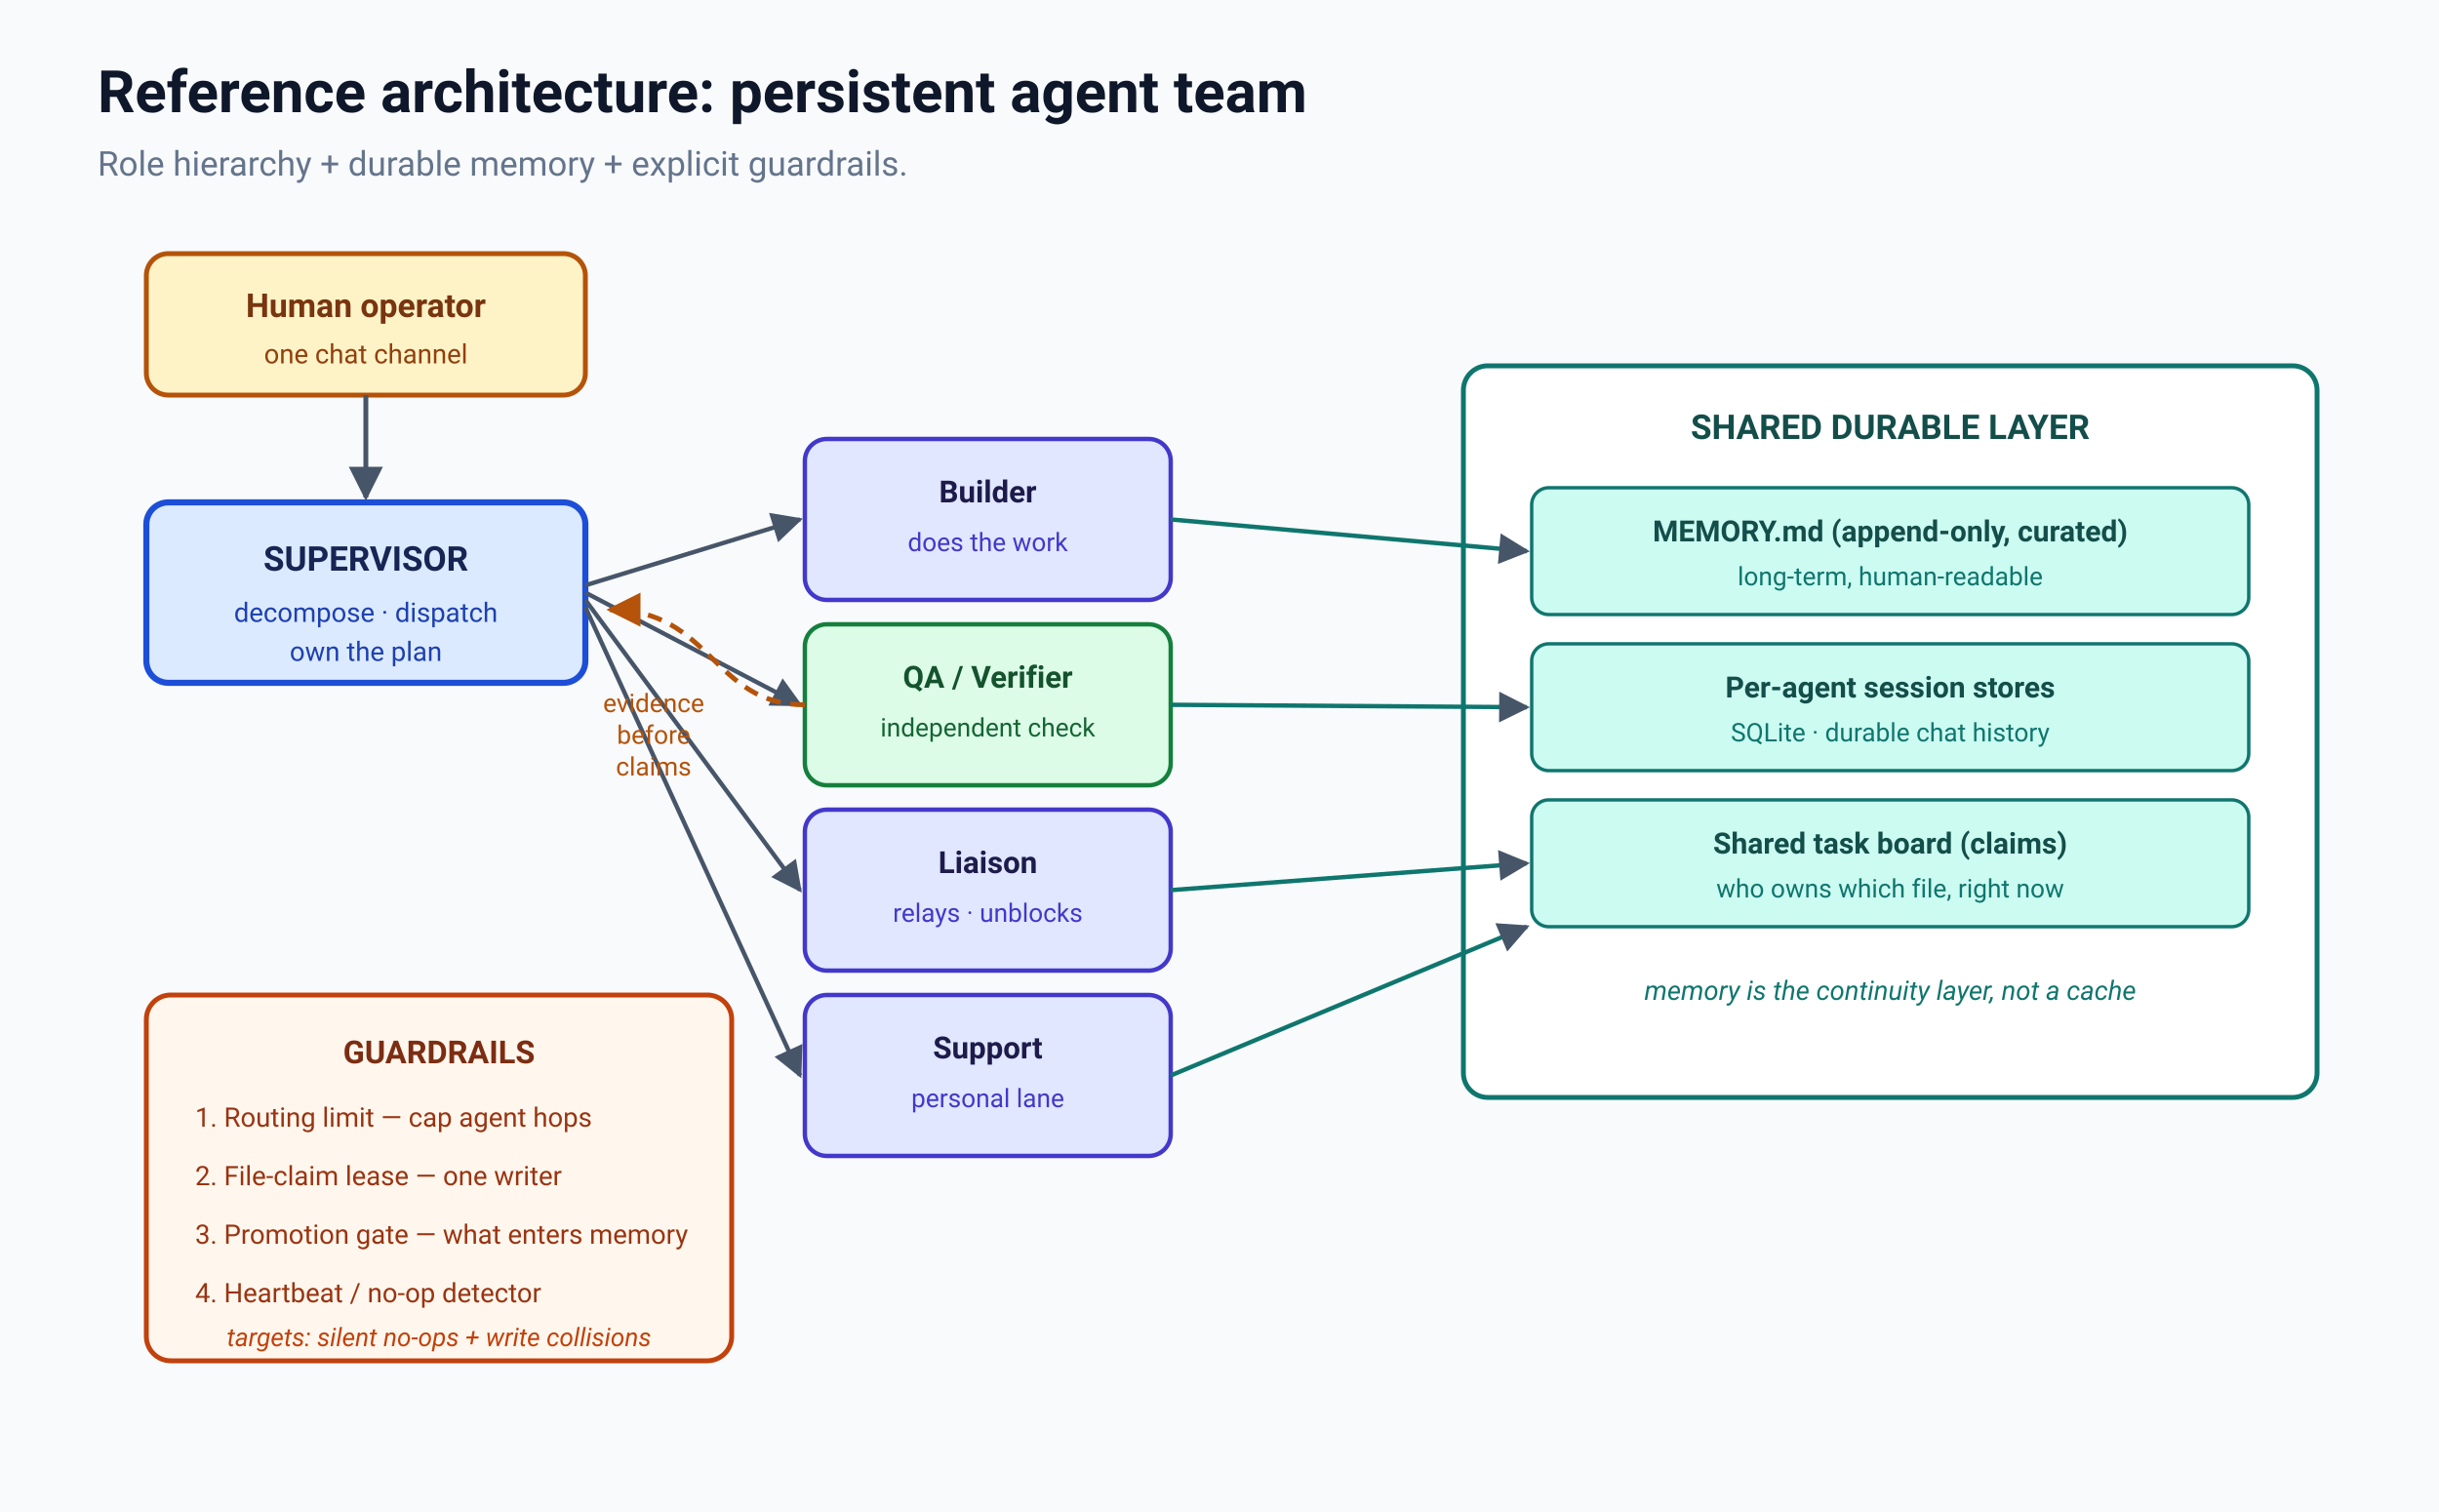
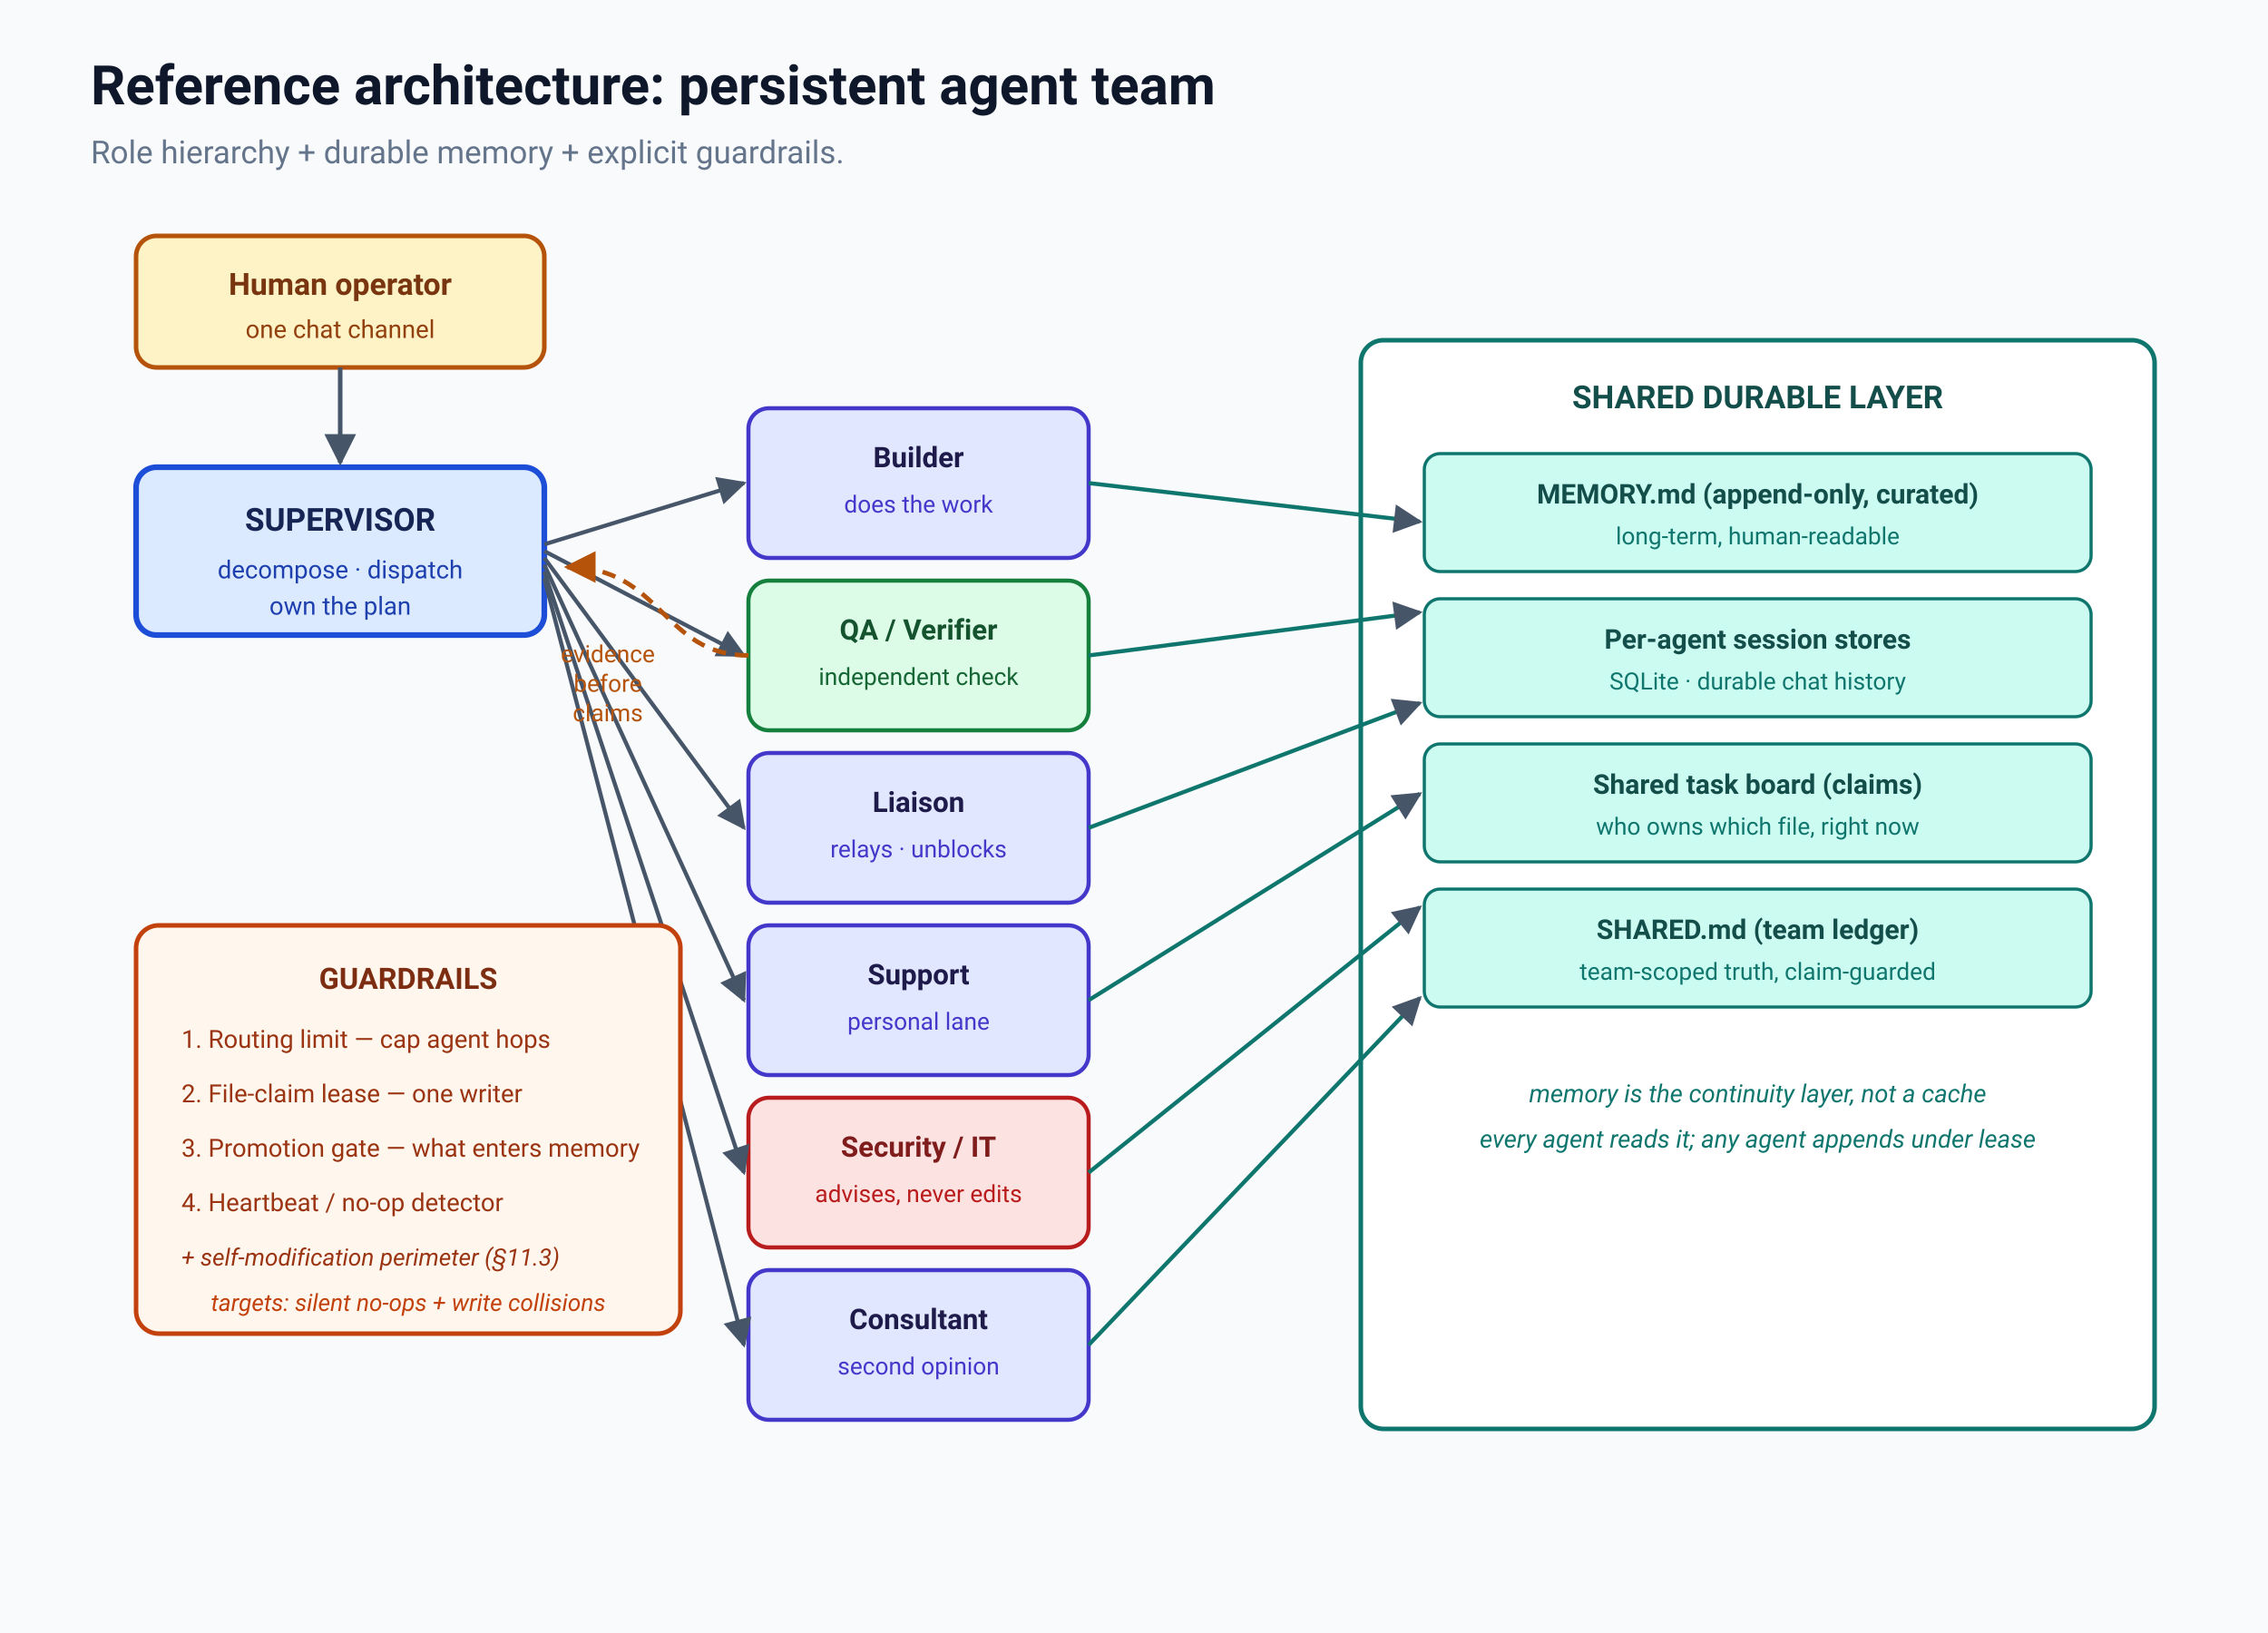
- <svg xmlns="http://www.w3.org/2000/svg" viewBox="0 0 1000 620" width="1000" height="620" role="img" aria-labelledby="fig2-title fig2-desc" font-family="ui-sans-serif, system-ui, -apple-system, Segoe UI, Roboto, Helvetica, Arial, sans-serif">
+ <svg xmlns="http://www.w3.org/2000/svg" viewBox="0 0 1000 720" width="1000" height="720" role="img" aria-labelledby="fig2-title fig2-desc" font-family="ui-sans-serif, system-ui, -apple-system, Segoe UI, Roboto, Helvetica, Arial, sans-serif">
  <defs>
    <marker id="a2" viewBox="0 0 10 10" refX="9" refY="5" markerWidth="7" markerHeight="7" orient="auto-start-reverse">
      <path d="M 0 0 L 10 5 L 0 10 z" fill="#475569" />
    </marker>
    <marker id="a2r" viewBox="0 0 10 10" refX="9" refY="5" markerWidth="7" markerHeight="7" orient="auto-start-reverse">
      <path d="M 0 0 L 10 5 L 0 10 z" fill="#b45309" />
    </marker>
  </defs>
-   <rect x="0" y="0" width="1000" height="620" fill="#f8fafc" />
+   <rect x="0" y="0" width="1000" height="720" fill="#f8fafc" />
  <text x="40" y="46" font-size="24" font-weight="700" fill="#0f172a">Reference architecture: persistent agent team</text>
  <text x="40" y="72" font-size="14" fill="#64748b">Role hierarchy + durable memory + explicit guardrails.</text>
  <rect x="60" y="104" width="180" height="58" rx="9" fill="#fef3c7" stroke="#b45309" stroke-width="2" />
  <text x="150" y="130" font-size="13.5" font-weight="700" fill="#78350f" text-anchor="middle">Human operator</text>
  <text x="150" y="149" font-size="11" fill="#92400e" text-anchor="middle">one chat channel</text>
  <rect x="60" y="206" width="180" height="74" rx="9" fill="#dbeafe" stroke="#1d4ed8" stroke-width="2.5" />
  <text x="150" y="234" font-size="14" font-weight="700" fill="#172554" text-anchor="middle">SUPERVISOR</text>
  <text x="150" y="255" font-size="11" fill="#1e40af" text-anchor="middle">decompose · dispatch</text>
  <text x="150" y="271" font-size="11" fill="#1e40af" text-anchor="middle">own the plan</text>
  <path d="M 150 162 L 150 204" fill="none" stroke="#475569" stroke-width="2" marker-end="url(#a2)" />
  <rect x="330" y="180" width="150" height="66" rx="9" fill="#e0e7ff" stroke="#4338ca" stroke-width="1.8" />
  <text x="405" y="206" font-size="12.5" font-weight="700" fill="#1e1b4b" text-anchor="middle">Builder</text>
  <text x="405" y="226" font-size="10.5" fill="#4338ca" text-anchor="middle">does the work</text>
  <rect x="330" y="256" width="150" height="66" rx="9" fill="#dcfce7" stroke="#15803d" stroke-width="1.8" />
  <text x="405" y="282" font-size="12.5" font-weight="700" fill="#14532d" text-anchor="middle">QA / Verifier</text>
  <text x="405" y="302" font-size="10.5" fill="#166534" text-anchor="middle">independent check</text>
  <rect x="330" y="332" width="150" height="66" rx="9" fill="#e0e7ff" stroke="#4338ca" stroke-width="1.8" />
  <text x="405" y="358" font-size="12.5" font-weight="700" fill="#1e1b4b" text-anchor="middle">Liaison</text>
  <text x="405" y="378" font-size="10.5" fill="#4338ca" text-anchor="middle">relays · unblocks</text>
  <rect x="330" y="408" width="150" height="66" rx="9" fill="#e0e7ff" stroke="#4338ca" stroke-width="1.8" />
  <text x="405" y="434" font-size="12.5" font-weight="700" fill="#1e1b4b" text-anchor="middle">Support</text>
  <text x="405" y="454" font-size="10.5" fill="#4338ca" text-anchor="middle">personal lane</text>
+   <rect x="330" y="484" width="150" height="66" rx="9" fill="#fde2e2" stroke="#b91c1c" stroke-width="1.8" />
+   <text x="405" y="510" font-size="12.5" font-weight="700" fill="#7f1d1d" text-anchor="middle">Security / IT</text>
+   <text x="405" y="530" font-size="10.5" fill="#b91c1c" text-anchor="middle">advises, never edits</text>
+   <rect x="330" y="560" width="150" height="66" rx="9" fill="#e0e7ff" stroke="#4338ca" stroke-width="1.8" />
+   <text x="405" y="586" font-size="12.5" font-weight="700" fill="#1e1b4b" text-anchor="middle">Consultant</text>
+   <text x="405" y="606" font-size="10.5" fill="#4338ca" text-anchor="middle">second opinion</text>
  <path d="M 240 240 L 328 213" fill="none" stroke="#475569" stroke-width="1.8" marker-end="url(#a2)" />
  <path d="M 240 243 L 328 289" fill="none" stroke="#475569" stroke-width="1.8" marker-end="url(#a2)" />
  <path d="M 240 246 L 328 365" fill="none" stroke="#475569" stroke-width="1.8" marker-end="url(#a2)" />
  <path d="M 240 249 L 328 441" fill="none" stroke="#475569" stroke-width="1.8" marker-end="url(#a2)" />
+   <path d="M 240 252 L 328 517" fill="none" stroke="#475569" stroke-width="1.8" marker-end="url(#a2)" />
+   <path d="M 240 255 L 328 593" fill="none" stroke="#475569" stroke-width="1.8" marker-end="url(#a2)" />
  <path d="M 330 289 C 292 289 292 250 250 250" fill="none" stroke="#b45309" stroke-width="2" stroke-dasharray="6 4" marker-end="url(#a2r)" />
  <text x="268" y="292" font-size="10.5" fill="#b45309" text-anchor="middle">evidence</text>
  <text x="268" y="305" font-size="10.5" fill="#b45309" text-anchor="middle">before</text>
  <text x="268" y="318" font-size="10.5" fill="#b45309" text-anchor="middle">claims</text>
-   <rect x="600" y="150" width="350" height="300" rx="10" fill="#ffffff" stroke="#0f766e" stroke-width="2" />
+   <rect x="600" y="150" width="350" height="480" rx="10" fill="#ffffff" stroke="#0f766e" stroke-width="2" />
  <text x="775" y="180" font-size="14" font-weight="700" fill="#134e4a" text-anchor="middle">SHARED DURABLE LAYER</text>
  <rect x="628" y="200" width="294" height="52" rx="7" fill="#ccfbf1" stroke="#0f766e" stroke-width="1.4" />
  <text x="775" y="222" font-size="12" font-weight="700" fill="#134e4a" text-anchor="middle">MEMORY.md (append-only, curated)</text>
  <text x="775" y="240" font-size="10.5" fill="#0f766e" text-anchor="middle">long-term, human-readable</text>
  <rect x="628" y="264" width="294" height="52" rx="7" fill="#ccfbf1" stroke="#0f766e" stroke-width="1.4" />
  <text x="775" y="286" font-size="12" font-weight="700" fill="#134e4a" text-anchor="middle">Per-agent session stores</text>
  <text x="775" y="304" font-size="10.5" fill="#0f766e" text-anchor="middle">SQLite · durable chat history</text>
  <rect x="628" y="328" width="294" height="52" rx="7" fill="#ccfbf1" stroke="#0f766e" stroke-width="1.4" />
  <text x="775" y="350" font-size="12" font-weight="700" fill="#134e4a" text-anchor="middle">Shared task board (claims)</text>
  <text x="775" y="368" font-size="10.5" fill="#0f766e" text-anchor="middle">who owns which file, right now</text>
-   <text x="775" y="410" font-size="11" font-style="italic" fill="#0f766e" text-anchor="middle">memory is the continuity layer, not a cache</text>
-   <path d="M 480 213 L 626 226" fill="none" stroke="#0f766e" stroke-width="1.8" marker-end="url(#a2)" />
-   <path d="M 480 289 L 626 290" fill="none" stroke="#0f766e" stroke-width="1.8" marker-end="url(#a2)" />
-   <path d="M 480 365 L 626 354" fill="none" stroke="#0f766e" stroke-width="1.8" marker-end="url(#a2)" />
-   <path d="M 480 441 L 626 380" fill="none" stroke="#0f766e" stroke-width="1.8" marker-end="url(#a2)" />
-   <rect x="60" y="408" width="240" height="150" rx="10" fill="#fff7ed" stroke="#c2410c" stroke-width="2" />
+   <rect x="628" y="392" width="294" height="52" rx="7" fill="#ccfbf1" stroke="#0f766e" stroke-width="1.4" />
+   <text x="775" y="414" font-size="12" font-weight="700" fill="#134e4a" text-anchor="middle">SHARED.md (team ledger)</text>
+   <text x="775" y="432" font-size="10.5" fill="#0f766e" text-anchor="middle">team-scoped truth, claim-guarded</text>
+   <text x="775" y="486" font-size="11" font-style="italic" fill="#0f766e" text-anchor="middle">memory is the continuity layer, not a cache</text>
+   <text x="775" y="506" font-size="11" font-style="italic" fill="#0f766e" text-anchor="middle">every agent reads it; any agent appends under lease</text>
+   <path d="M 480 213 L 626 230" fill="none" stroke="#0f766e" stroke-width="1.8" marker-end="url(#a2)" />
+   <path d="M 480 289 L 626 270" fill="none" stroke="#0f766e" stroke-width="1.8" marker-end="url(#a2)" />
+   <path d="M 480 365 L 626 310" fill="none" stroke="#0f766e" stroke-width="1.8" marker-end="url(#a2)" />
+   <path d="M 480 441 L 626 350" fill="none" stroke="#0f766e" stroke-width="1.8" marker-end="url(#a2)" />
+   <path d="M 480 517 L 626 400" fill="none" stroke="#0f766e" stroke-width="1.8" marker-end="url(#a2)" />
+   <path d="M 480 593 L 626 440" fill="none" stroke="#0f766e" stroke-width="1.8" marker-end="url(#a2)" />
+   <rect x="60" y="408" width="240" height="180" rx="10" fill="#fff7ed" stroke="#c2410c" stroke-width="2" />
  <text x="180" y="436" font-size="13" font-weight="700" fill="#7c2d12" text-anchor="middle">GUARDRAILS</text>
  <text x="80" y="462" font-size="11" fill="#9a3412">1. Routing limit — cap agent hops</text>
  <text x="80" y="486" font-size="11" fill="#9a3412">2. File-claim lease — one writer</text>
  <text x="80" y="510" font-size="11" fill="#9a3412">3. Promotion gate — what enters memory</text>
  <text x="80" y="534" font-size="11" fill="#9a3412">4. Heartbeat / no-op detector</text>
-   <text x="180" y="552" font-size="10.5" font-style="italic" fill="#c2410c" text-anchor="middle">targets: silent no-ops + write collisions</text>
+   <text x="80" y="558" font-size="10.5" font-style="italic" fill="#9a3412">+ self-modification perimeter (§11.3)</text>
+   <text x="180" y="578" font-size="10.5" font-style="italic" fill="#c2410c" text-anchor="middle">targets: silent no-ops + write collisions</text>
</svg>
